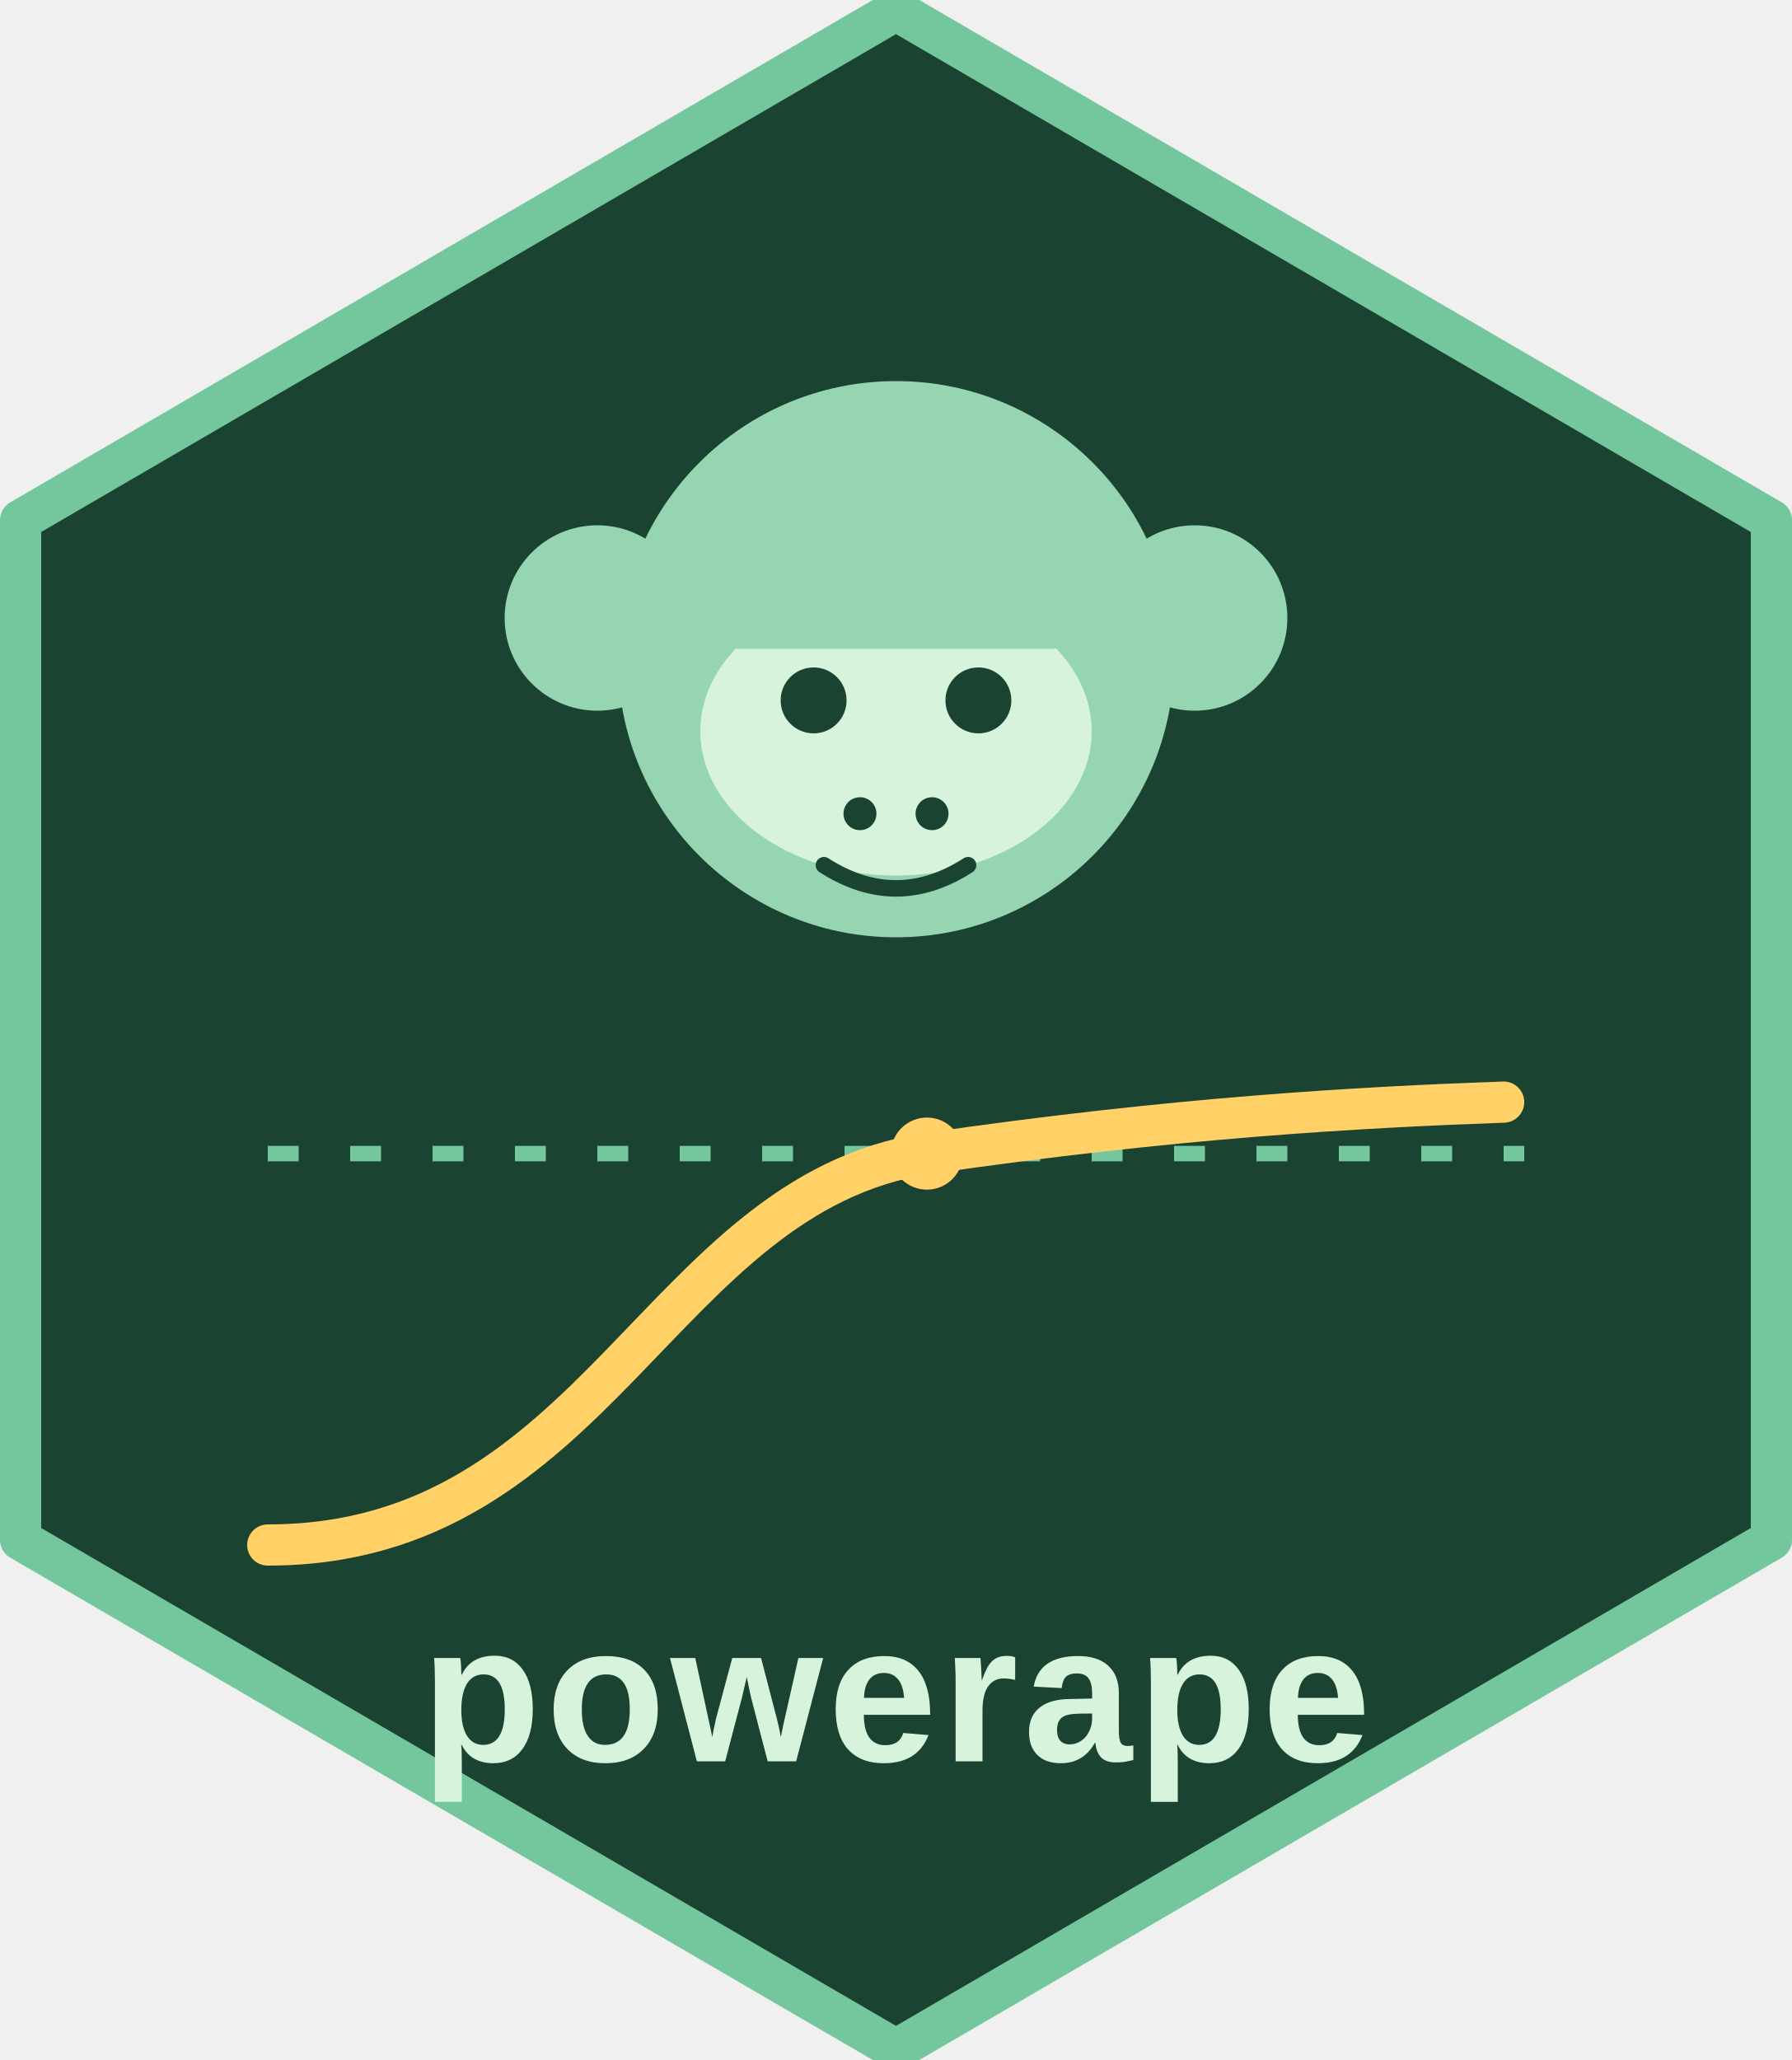
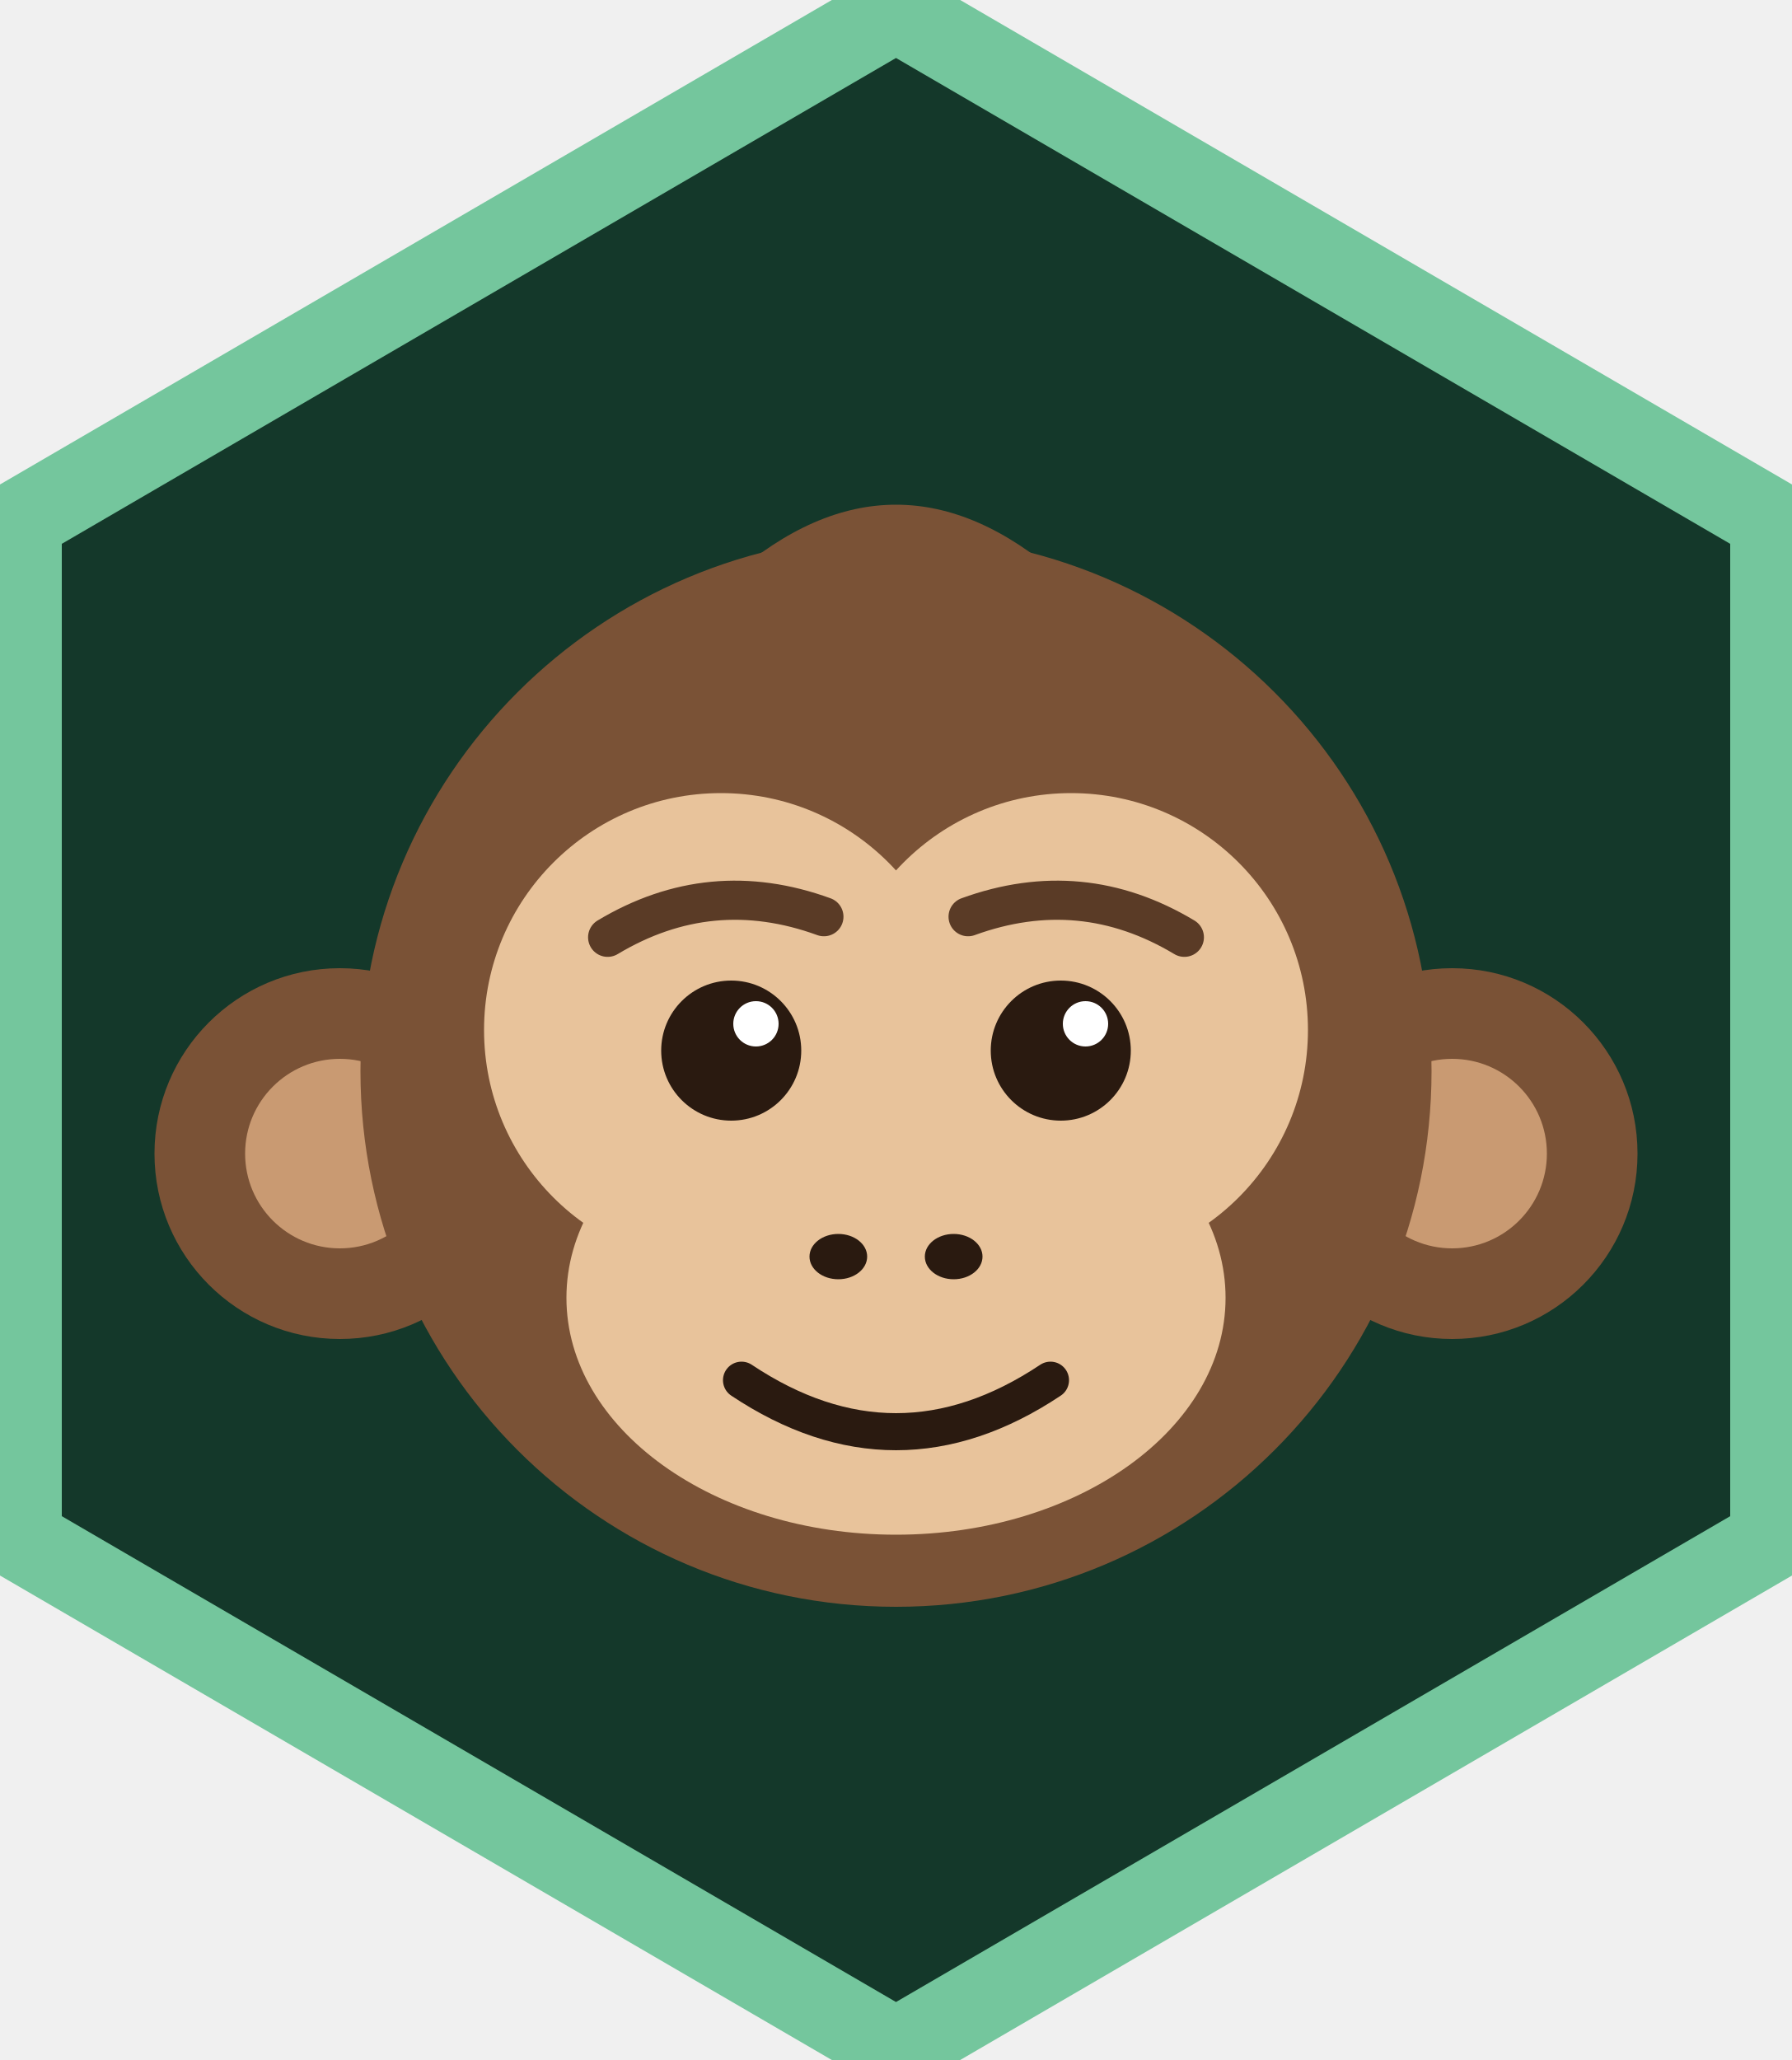
<svg xmlns="http://www.w3.org/2000/svg" viewBox="0 0 174 200" width="174" height="200">
-   <polygon points="87,1 172,50.5 172,149.5 87,199 2,149.5 2,50.5" fill="#1b4332" stroke="#74c69d" stroke-width="4" stroke-linejoin="round" />
-   <line x1="26" y1="112" x2="148" y2="112" stroke="#74c69d" stroke-width="1.5" stroke-dasharray="3,5" />
-   <path d="M 26 150 C 58 150, 64 116, 90 112 C 114 108.5, 132 107.5, 146 107" fill="none" stroke="#ffd166" stroke-width="4" stroke-linecap="round" />
-   <circle cx="90" cy="112" r="3.5" fill="#ffd166" />
-   <circle cx="58" cy="60" r="9" fill="#95d5b2" />
-   <circle cx="116" cy="60" r="9" fill="#95d5b2" />
-   <circle cx="87" cy="64" r="27" fill="#95d5b2" />
-   <ellipse cx="87" cy="71" rx="19" ry="14" fill="#d8f3dc" />
-   <rect x="68" y="54" width="38" height="9" rx="4" fill="#95d5b2" />
-   <circle cx="79" cy="68" r="3.2" fill="#1b4332" />
-   <circle cx="95" cy="68" r="3.2" fill="#1b4332" />
-   <circle cx="83.5" cy="79" r="1.6" fill="#1b4332" />
-   <circle cx="90.5" cy="79" r="1.6" fill="#1b4332" />
-   <path d="M 80 84 Q 87 88.5 94 84" fill="none" stroke="#1b4332" stroke-width="1.6" stroke-linecap="round" />
-   <text x="87" y="171" text-anchor="middle" font-family="Arial, Helvetica, sans-serif" font-size="19" font-weight="700" letter-spacing="0.5" fill="#d8f3dc">powerape</text>
+   <polygon points="87,1 172,50.5 172,149.5 87,199 2,149.5 2,50.5" fill="#14382a" stroke="#74c69d" stroke-width="8" stroke-linejoin="round" />
+   <circle cx="33.00" cy="112.00" r="18.00" fill="#7a5236" />
+   <circle cx="33.00" cy="112.00" r="9.20" fill="#c99a72" />
+   <circle cx="141.00" cy="112.00" r="18.00" fill="#7a5236" />
+   <circle cx="141.00" cy="112.00" r="9.20" fill="#c99a72" />
+   <circle cx="87.00" cy="104.00" r="52.00" fill="#7a5236" />
+   <path d="M 71.00 56.00 Q 87.00 42.00 103.00 56.00 Z" fill="#7a5236" />
+   <circle cx="70.00" cy="100.00" r="23.00" fill="#e8c39b" />
+   <circle cx="104.00" cy="100.00" r="23.00" fill="#e8c39b" />
+   <ellipse cx="87.00" cy="126.00" rx="32.00" ry="23.00" fill="#e8c39b" />
+   <path d="M 59.00 91.00 Q 69.00 85.00 80.00 89.00" fill="none" stroke="#5a3b26" stroke-width="3.80" stroke-linecap="round" />
+   <path d="M 115.00 91.00 Q 105.00 85.00 94.00 89.00" fill="none" stroke="#5a3b26" stroke-width="3.80" stroke-linecap="round" />
+   <circle cx="71.00" cy="102.00" r="6.80" fill="#2a1a10" />
+   <circle cx="73.40" cy="99.40" r="2.20" fill="#ffffff" />
+   <circle cx="103.00" cy="102.00" r="6.80" fill="#2a1a10" />
+   <circle cx="105.40" cy="99.40" r="2.20" fill="#ffffff" />
+   <ellipse cx="81.40" cy="122.00" rx="2.80" ry="2.20" fill="#2a1a10" />
+   <ellipse cx="92.60" cy="122.00" rx="2.80" ry="2.20" fill="#2a1a10" />
+   <path d="M 72.00 134.00 Q 87.00 144.00 102.00 134.00" fill="none" stroke="#2a1a10" stroke-width="3.60" stroke-linecap="round" />
</svg>
